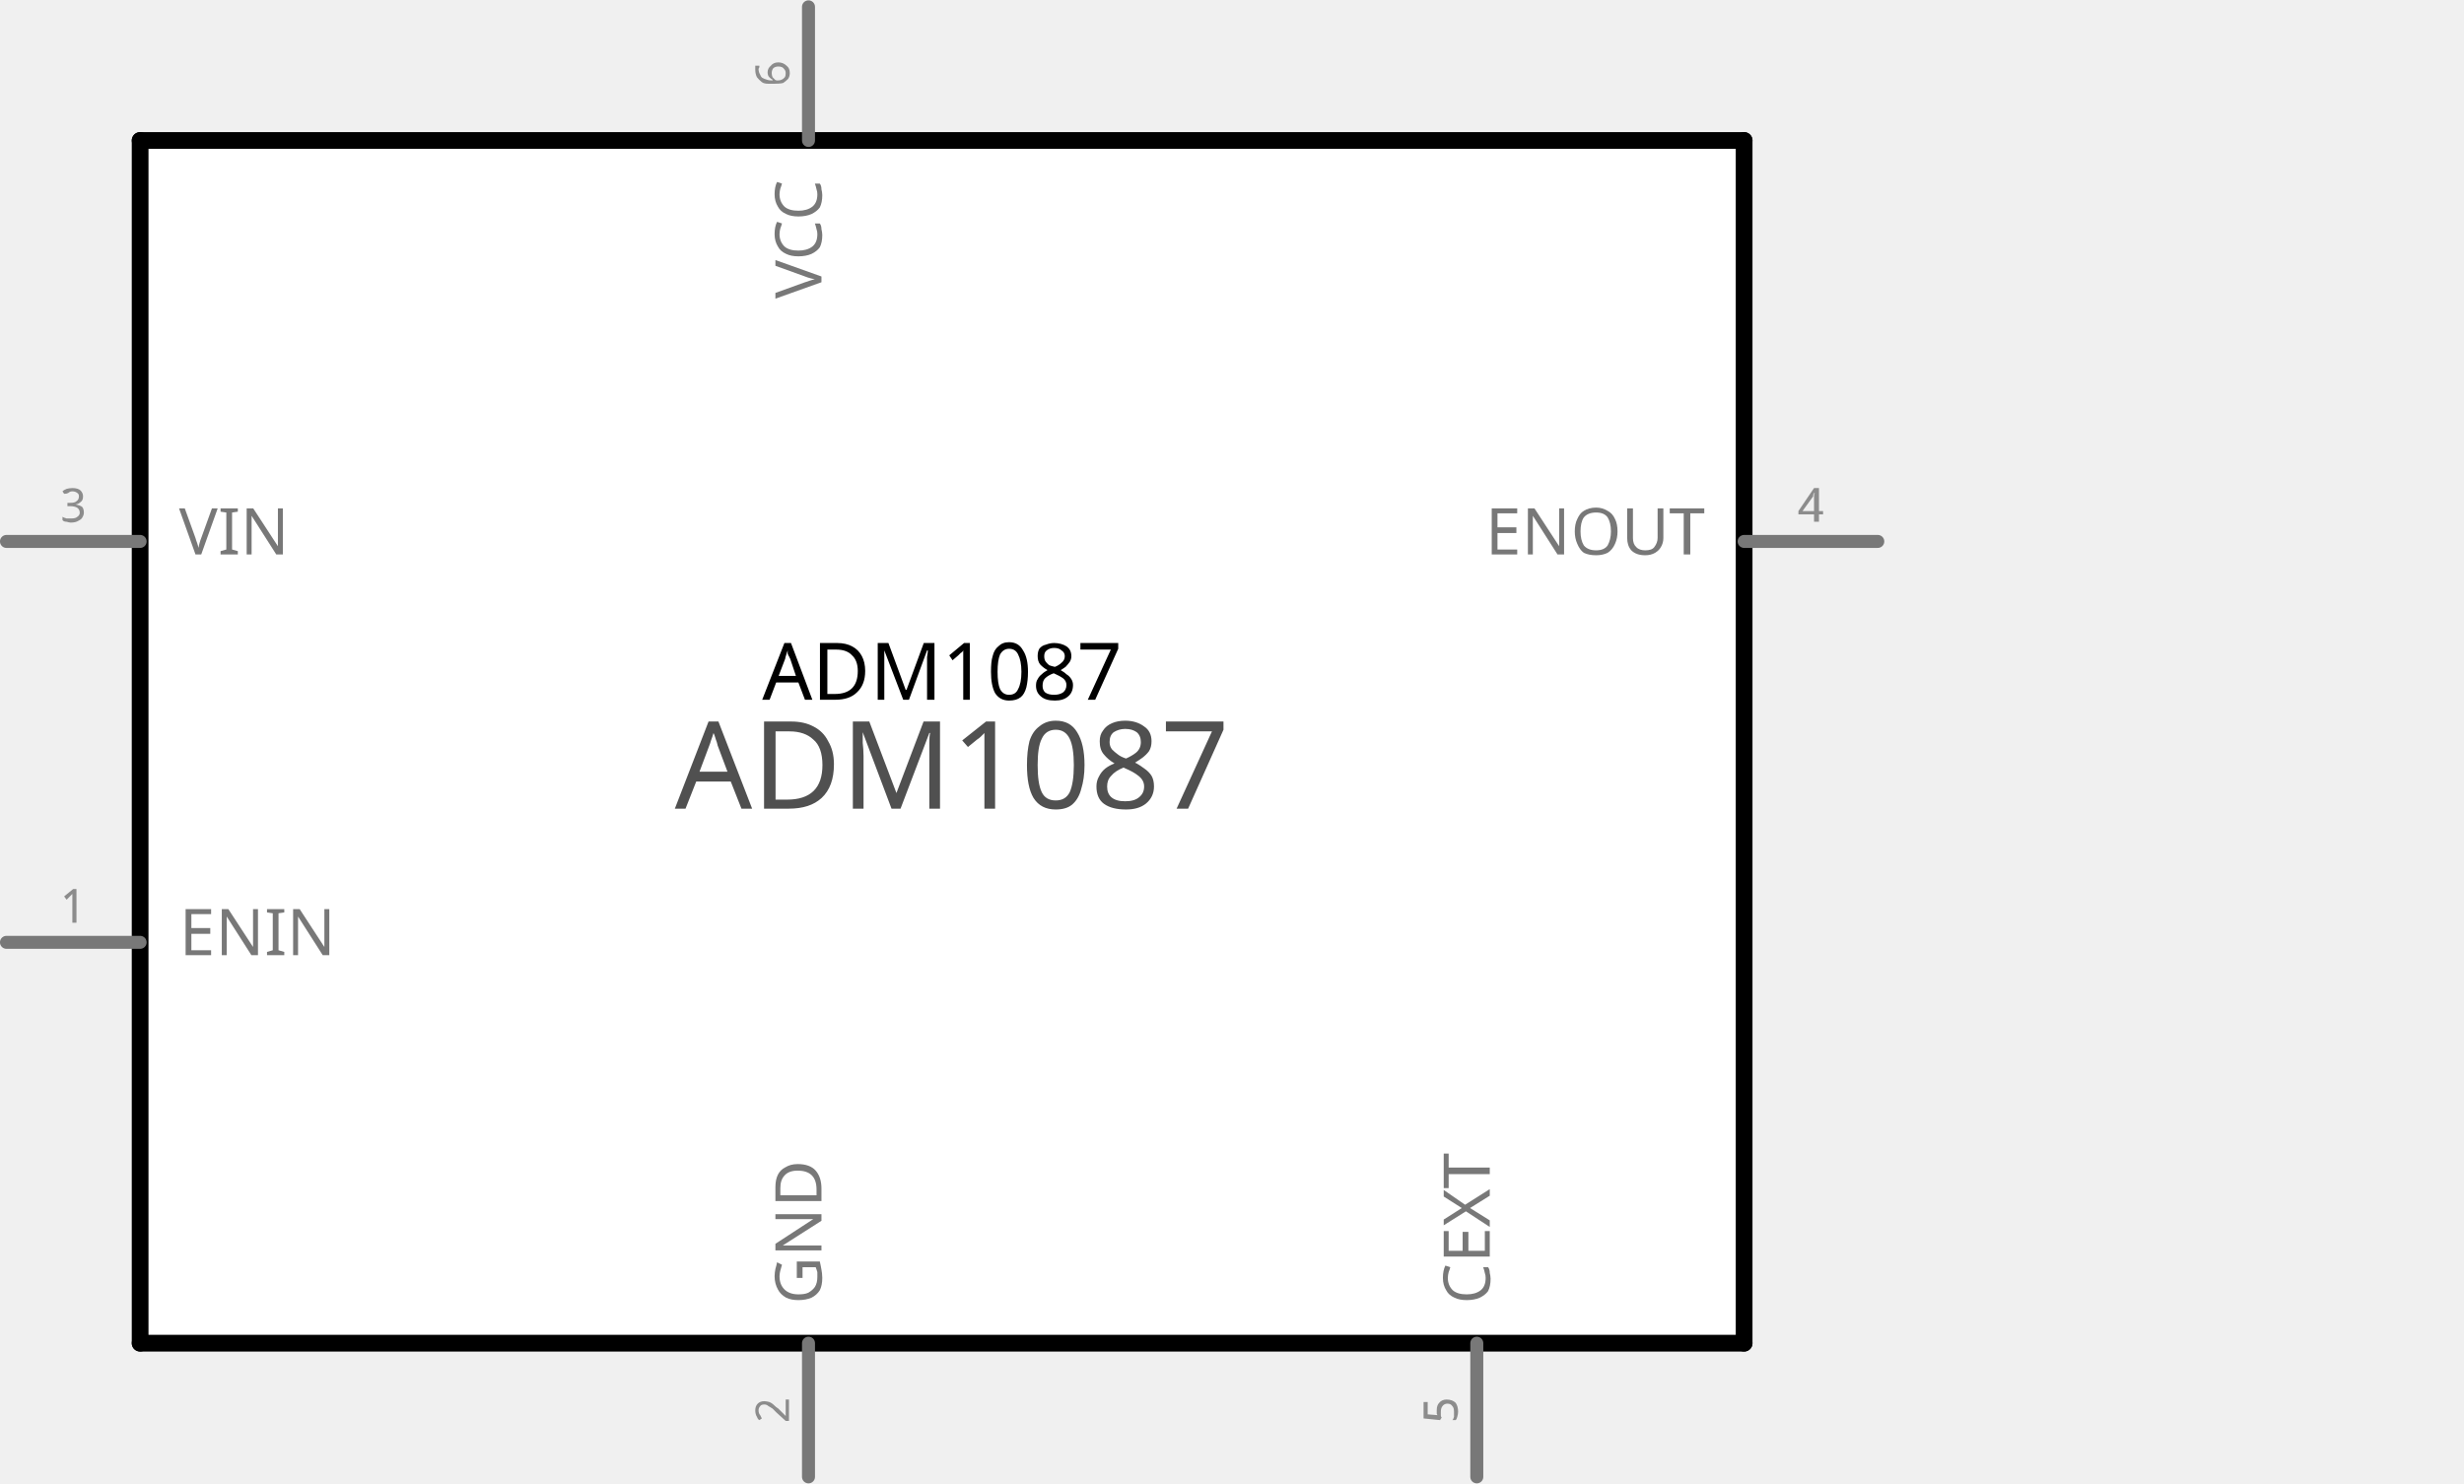
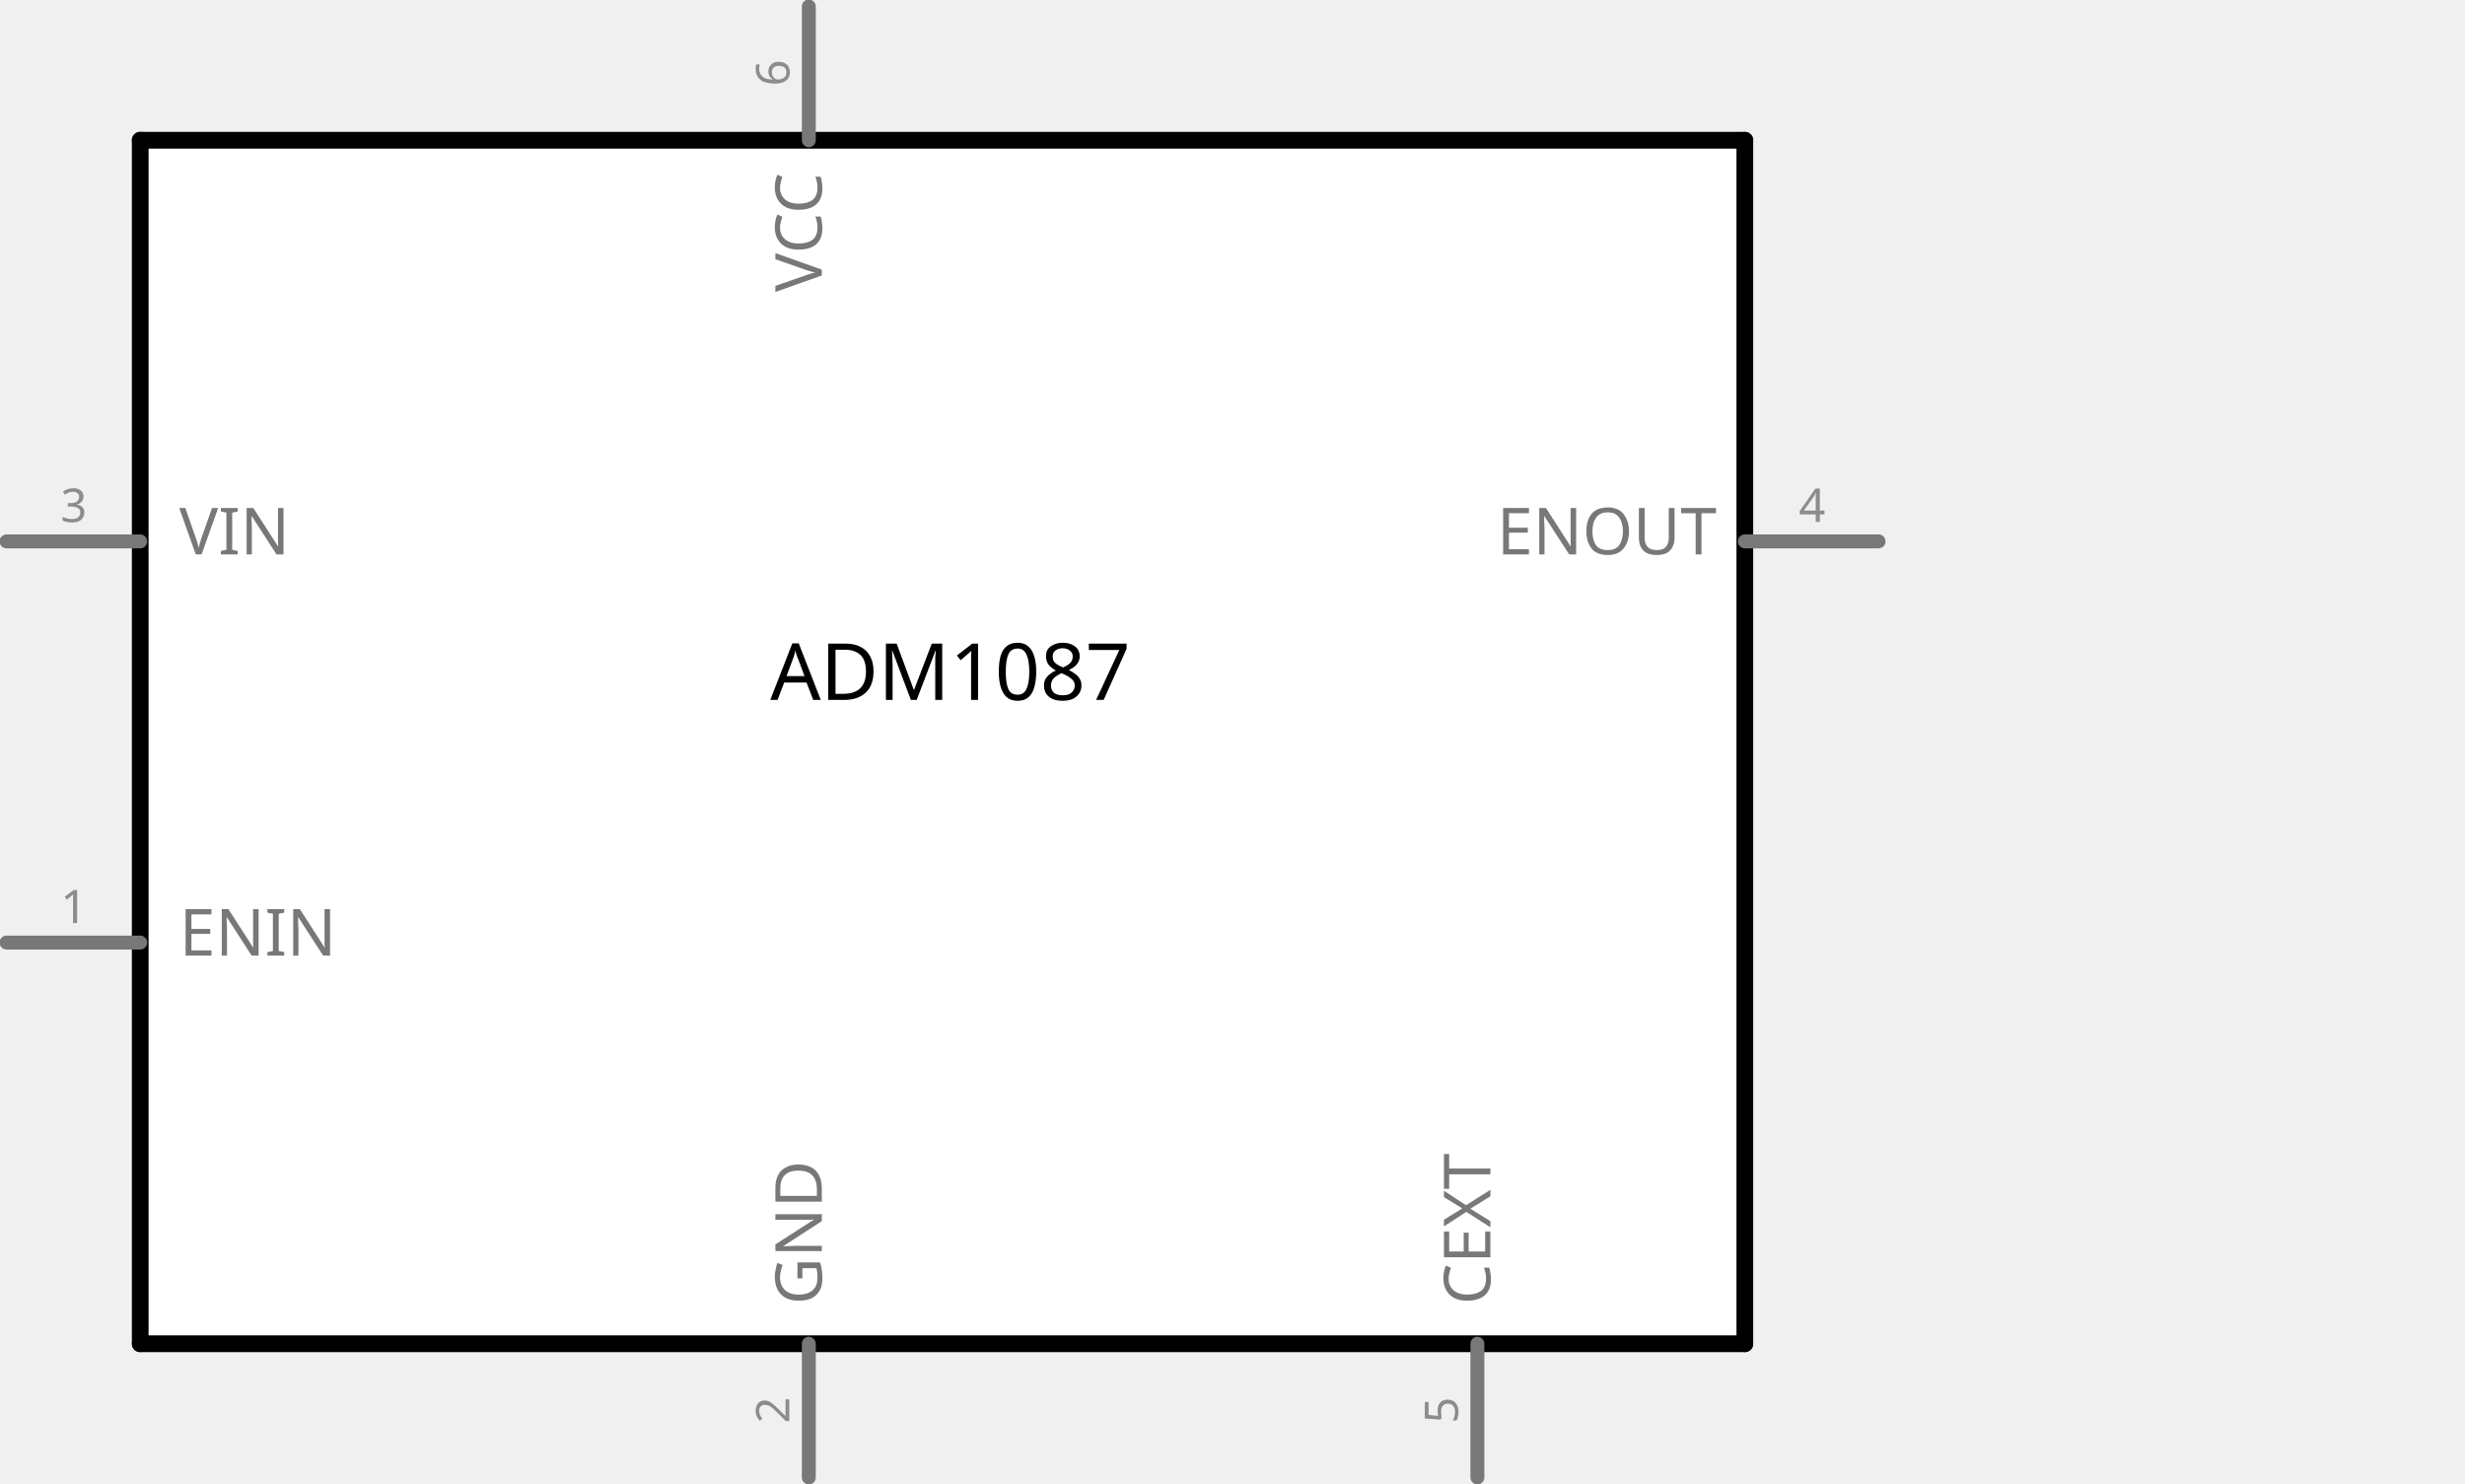
- <svg xmlns="http://www.w3.org/2000/svg" version="1.2" baseProfile="tiny" x="0in" y="0in" width="1.843in" height="1.11in" viewBox="0 0 46.824 28.187">
+ <svg xmlns="http://www.w3.org/2000/svg" version="1.1" id="Layer_1" x="0px" y="0px" width="132.727px" height="79.9px" viewBox="0 0 132.727 79.9" enable-background="new 0 0 132.727 79.9" xml:space="preserve">
  <g id="schematic">
-     <rect class="interior rect" x="2.663" y="2.663" width="30.48" height="22.86" stroke="none" stroke-width="0" fill="#ffffff" />
-     <text class="text" id="label" font-family="'Droid Sans'" stroke="none" stroke-width="0" fill="#000000" font-size="1.499" x="17.904" y="13.294" text-anchor="middle">ADM1087</text>
-     <line class="other" x1="2.663" y1="25.523" x2="33.144" y2="25.523" stroke="#000000" stroke-width="0.318" stroke-linecap="round" />
-     <line class="other" x1="33.144" y1="25.523" x2="33.144" y2="2.663" stroke="#000000" stroke-width="0.318" stroke-linecap="round" />
-     <line class="other" x1="33.144" y1="2.663" x2="2.663" y2="2.663" stroke="#000000" stroke-width="0.318" stroke-linecap="round" />
-     <line class="other" x1="2.663" y1="2.663" x2="2.663" y2="25.523" stroke="#000000" stroke-width="0.318" stroke-linecap="round" />
-     <text class="text" font-family="OCRA" stroke="none" stroke-width="0" fill="#505050" font-size="2.311" x="12.823" y="15.364" text-anchor="start">ADM1087</text>
-     <line class="pin" id="connector0pin" connectorname="ENIN" x1="0.123" y1="17.904" x2="2.663" y2="17.904" stroke="#787878" stroke-width="0.247" stroke-linecap="round" />
-     <rect class="terminal" id="connector0terminal" x="0.123" y="17.904" width="0" height="0" stroke="none" stroke-width="0" fill="none" />
-     <text class="text" font-family="'Droid Sans'" stroke="none" stroke-width="0" fill="#8c8c8c" font-size="0.882" x="1.393" y="17.533" text-anchor="middle">1</text>
-     <text class="text" font-family="'Droid Sans'" stroke="none" stroke-width="0" fill="#787878" font-size="1.235" x="3.404" y="18.15" text-anchor="start">ENIN</text>
-     <line class="pin" id="connector1pin" connectorname="GND" x1="15.364" y1="28.064" x2="15.364" y2="25.523" stroke="#787878" stroke-width="0.247" stroke-linecap="round" />
-     <rect class="terminal" id="connector1terminal" x="15.364" y="28.064" width="0" height="0" stroke="none" stroke-width="0" fill="none" />
+     <rect x="7.55" y="7.551" fill="#FFFFFF" width="86.4" height="64.8" />
+     <text id="label" transform="matrix(1 0 0 1 41.4756 37.6853)" font-family="'DroidSans'" font-size="4.25">ADM1087</text>
+     <line fill="none" stroke="#000000" stroke-width="0.9" stroke-linecap="round" x1="7.55" y1="72.35" x2="93.95" y2="72.35" />
+     <line fill="none" stroke="#000000" stroke-width="0.9" stroke-linecap="round" x1="93.95" y1="72.35" x2="93.95" y2="7.551" />
+     <line fill="none" stroke="#000000" stroke-width="0.9" stroke-linecap="round" x1="93.95" y1="7.551" x2="7.55" y2="7.551" />
+     <line fill="none" stroke="#000000" stroke-width="0.9" stroke-linecap="round" x1="7.55" y1="7.551" x2="7.55" y2="72.35" />
+     <line id="connector0pin" fill="none" stroke="#787878" stroke-width="0.75" stroke-linecap="round" x1="0.35" y1="50.75" x2="7.55" y2="50.75" />
+     <rect id="connector0terminal" x="0.35" y="50.75" fill="none" width="0" height="0.001" />
+     <text transform="matrix(1 0 0 1 3.2617 49.7)" fill="#8C8C8C" font-family="'DroidSans'" font-size="2.5">1</text>
+     <text transform="matrix(1 0 0 1 9.6514 51.4509)" fill="#787878" font-family="'DroidSans'" font-size="3.5">ENIN</text>
+     <line id="connector1pin" fill="none" stroke="#787878" stroke-width="0.75" stroke-linecap="round" x1="43.55" y1="79.55" x2="43.55" y2="72.35" />
+     <rect id="connector1terminal" x="43.55" y="79.55" fill="none" width="0" height="0.001" />
    <g transform="translate(14.9931,26.7935)">
      <g transform="rotate(270)">
-         <text class="text" font-family="'Droid Sans'" stroke="none" stroke-width="0" fill="#8c8c8c" font-size="0.882" x="0" y="0" text-anchor="middle">2</text>
+         <text transform="matrix(1 0 0 1 -49.8459 27.5064)" fill="#8C8C8C" font-family="'DroidSans'" font-size="2.5">2</text>
      </g>
    </g>
    <g transform="translate(15.6104,24.7826)">
      <g transform="rotate(270)">
-         <text class="text" font-family="'Droid Sans'" stroke="none" stroke-width="0" fill="#787878" font-size="1.235" x="0" y="0" text-anchor="start">GND</text>
+         <text transform="matrix(1 0 0 1 -45.4681 28.6401)" fill="#787878" font-family="'DroidSans'" font-size="3.5">GND</text>
      </g>
    </g>
-     <line class="pin" id="connector2pin" connectorname="VIN" x1="0.123" y1="10.284" x2="2.663" y2="10.284" stroke="#787878" stroke-width="0.247" stroke-linecap="round" />
-     <rect class="terminal" id="connector2terminal" x="0.123" y="10.284" width="0" height="0" stroke="none" stroke-width="0" fill="none" />
-     <text class="text" font-family="'Droid Sans'" stroke="none" stroke-width="0" fill="#8c8c8c" font-size="0.882" x="1.393" y="9.913" text-anchor="middle">3</text>
-     <text class="text" font-family="'Droid Sans'" stroke="none" stroke-width="0" fill="#787878" font-size="1.235" x="3.404" y="10.53" text-anchor="start">VIN</text>
-     <line class="pin" id="connector3pin" connectorname="ENOUT" x1="35.684" y1="10.284" x2="33.144" y2="10.284" stroke="#787878" stroke-width="0.247" stroke-linecap="round" />
-     <rect class="terminal" id="connector3terminal" x="35.684" y="10.284" width="0" height="0" stroke="none" stroke-width="0" fill="none" />
-     <text class="text" font-family="'Droid Sans'" stroke="none" stroke-width="0" fill="#8c8c8c" font-size="0.882" x="34.413" y="9.913" text-anchor="middle">4</text>
-     <text class="text" font-family="'Droid Sans'" stroke="none" stroke-width="0" fill="#787878" font-size="1.235" x="32.403" y="10.53" text-anchor="end">ENOUT</text>
-     <line class="pin" id="connector4pin" connectorname="CEXT" x1="28.064" y1="28.064" x2="28.064" y2="25.523" stroke="#787878" stroke-width="0.247" stroke-linecap="round" />
-     <rect class="terminal" id="connector4terminal" x="28.064" y="28.064" width="0" height="0" stroke="none" stroke-width="0" fill="none" />
+     <line id="connector2pin" fill="none" stroke="#787878" stroke-width="0.75" stroke-linecap="round" x1="0.35" y1="29.15" x2="7.55" y2="29.15" />
+     <rect id="connector2terminal" x="0.35" y="29.15" fill="none" width="0" height="0" />
+     <text transform="matrix(1 0 0 1 3.2617 28.1013)" fill="#8C8C8C" font-family="'DroidSans'" font-size="2.5">3</text>
+     <text transform="matrix(1 0 0 1 9.6514 29.8513)" fill="#787878" font-family="'DroidSans'" font-size="3.5">VIN</text>
+     <line id="connector3pin" fill="none" stroke="#787878" stroke-width="0.75" stroke-linecap="round" x1="101.15" y1="29.15" x2="93.95" y2="29.15" />
+     <rect id="connector3terminal" x="101.15" y="29.15" fill="none" width="0" height="0" />
+     <text transform="matrix(1 0 0 1 96.8618 28.1013)" fill="#8C8C8C" font-family="'DroidSans'" font-size="2.5">4</text>
+     <text transform="matrix(1 0 0 1 80.5923 29.8513)" fill="#787878" font-family="'DroidSans'" font-size="3.5">ENOUT</text>
+     <line id="connector4pin" fill="none" stroke="#787878" stroke-width="0.75" stroke-linecap="round" x1="79.549" y1="79.55" x2="79.549" y2="72.35" />
+     <rect id="connector4terminal" x="79.549" y="79.55" fill="none" width="0.001" height="0.001" />
    <g transform="translate(27.6931,26.7935)">
      <g transform="rotate(270)">
-         <text class="text" font-family="'Droid Sans'" stroke="none" stroke-width="0" fill="#8c8c8c" font-size="0.882" x="0" y="0" text-anchor="middle">5</text>
+         <text transform="matrix(1 0 0 1 -49.8459 50.8064)" fill="#8C8C8C" font-family="'DroidSans'" font-size="2.5">5</text>
      </g>
    </g>
    <g transform="translate(28.3104,24.7826)">
      <g transform="rotate(270)">
-         <text class="text" font-family="'Droid Sans'" stroke="none" stroke-width="0" fill="#787878" font-size="1.235" x="0" y="0" text-anchor="start">CEXT</text>
+         <text transform="matrix(1 0 0 1 -45.4681 51.9391)" fill="#787878" font-family="'DroidSans'" font-size="3.5">CEXT</text>
      </g>
    </g>
-     <line class="pin" id="connector5pin" connectorname="VCC" x1="15.364" y1="0.123" x2="15.364" y2="2.663" stroke="#787878" stroke-width="0.247" stroke-linecap="round" />
-     <rect class="terminal" id="connector5terminal" x="15.364" y="0.123" width="0" height="0" stroke="none" stroke-width="0" fill="none" />
+     <line id="connector5pin" fill="none" stroke="#787878" stroke-width="0.75" stroke-linecap="round" x1="43.55" y1="0.35" x2="43.55" y2="7.551" />
+     <rect id="connector5terminal" x="43.55" y="0.35" fill="none" width="0" height="0" />
    <g transform="translate(14.9931,1.39347)">
      <g transform="rotate(270)">
-         <text class="text" font-family="'Droid Sans'" stroke="none" stroke-width="0" fill="#8c8c8c" font-size="0.882" x="0" y="0" text-anchor="middle">6</text>
+         <text transform="matrix(1 0 0 1 -3.2455 27.5064)" fill="#8C8C8C" font-family="'DroidSans'" font-size="2.5">6</text>
      </g>
    </g>
    <g transform="translate(15.6104,3.4043)">
      <g transform="rotate(270)">
-         <text class="text" font-family="'Droid Sans'" stroke="none" stroke-width="0" fill="#787878" font-size="1.235" x="0" y="0" text-anchor="end">VCC</text>
+         <text transform="matrix(1 0 0 1 -12.3167 28.6401)" fill="#787878" font-family="'DroidSans'" font-size="3.5">VCC</text>
      </g>
    </g>
  </g>
</svg>
